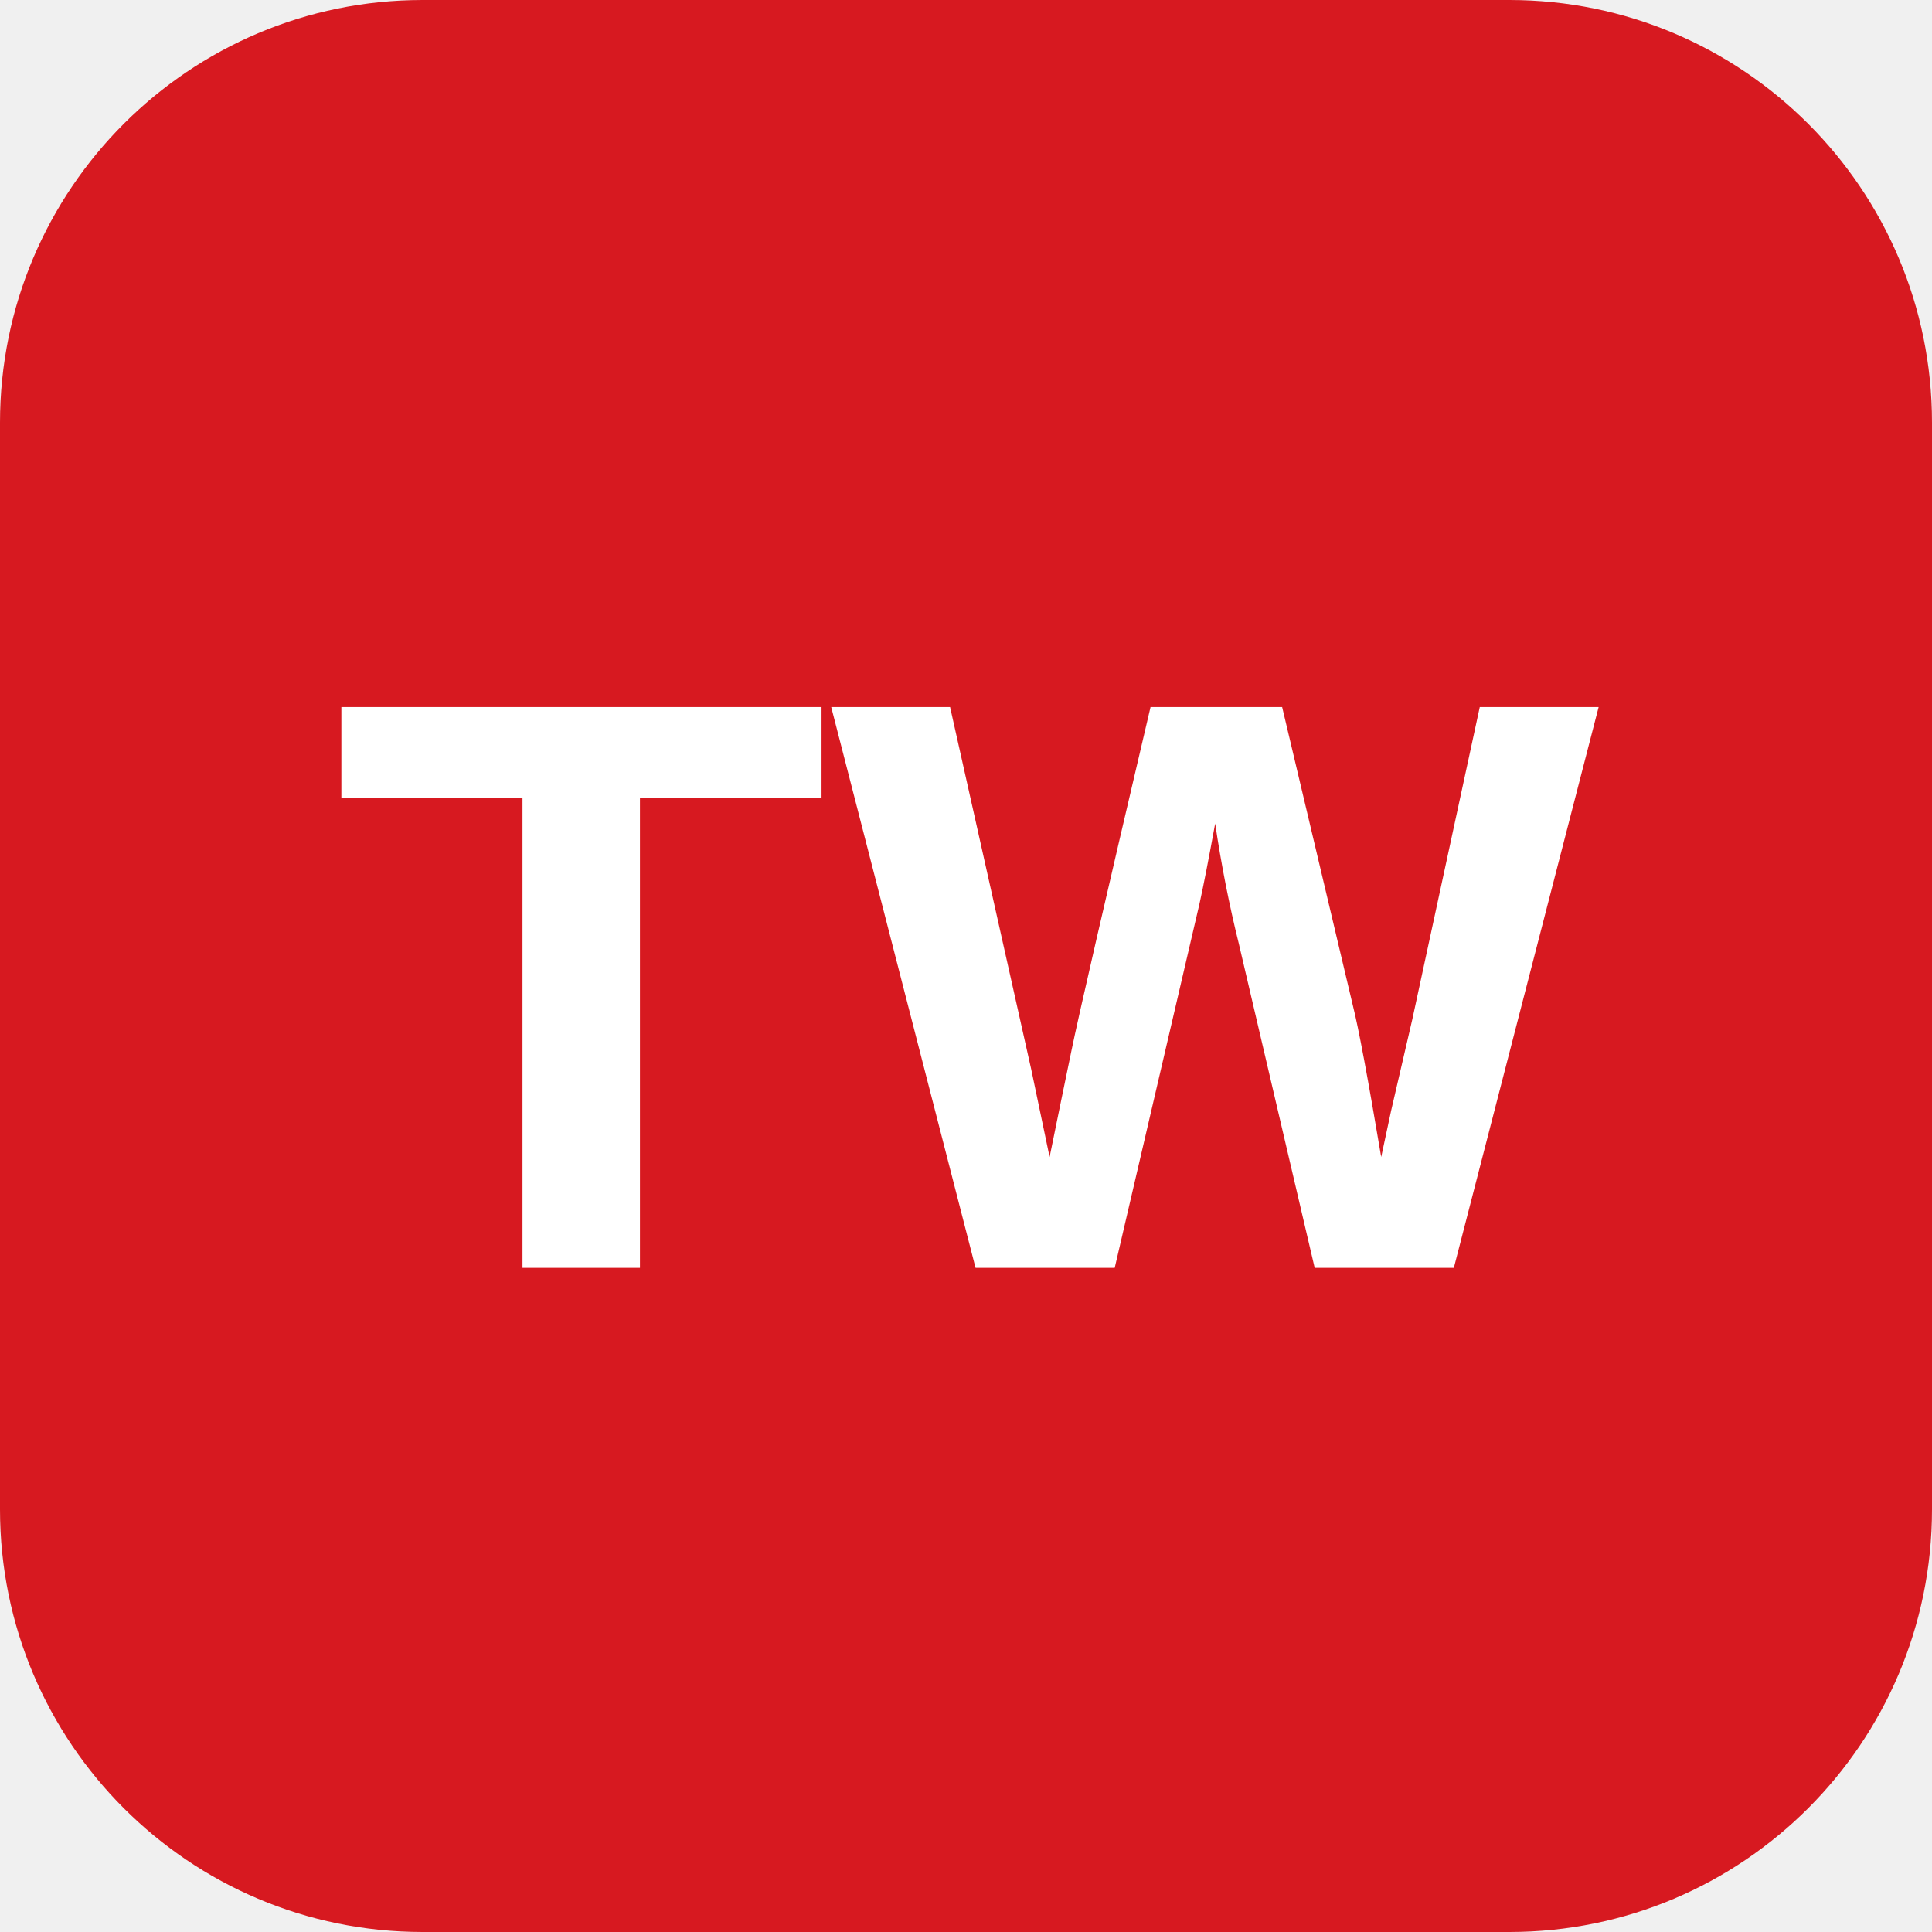
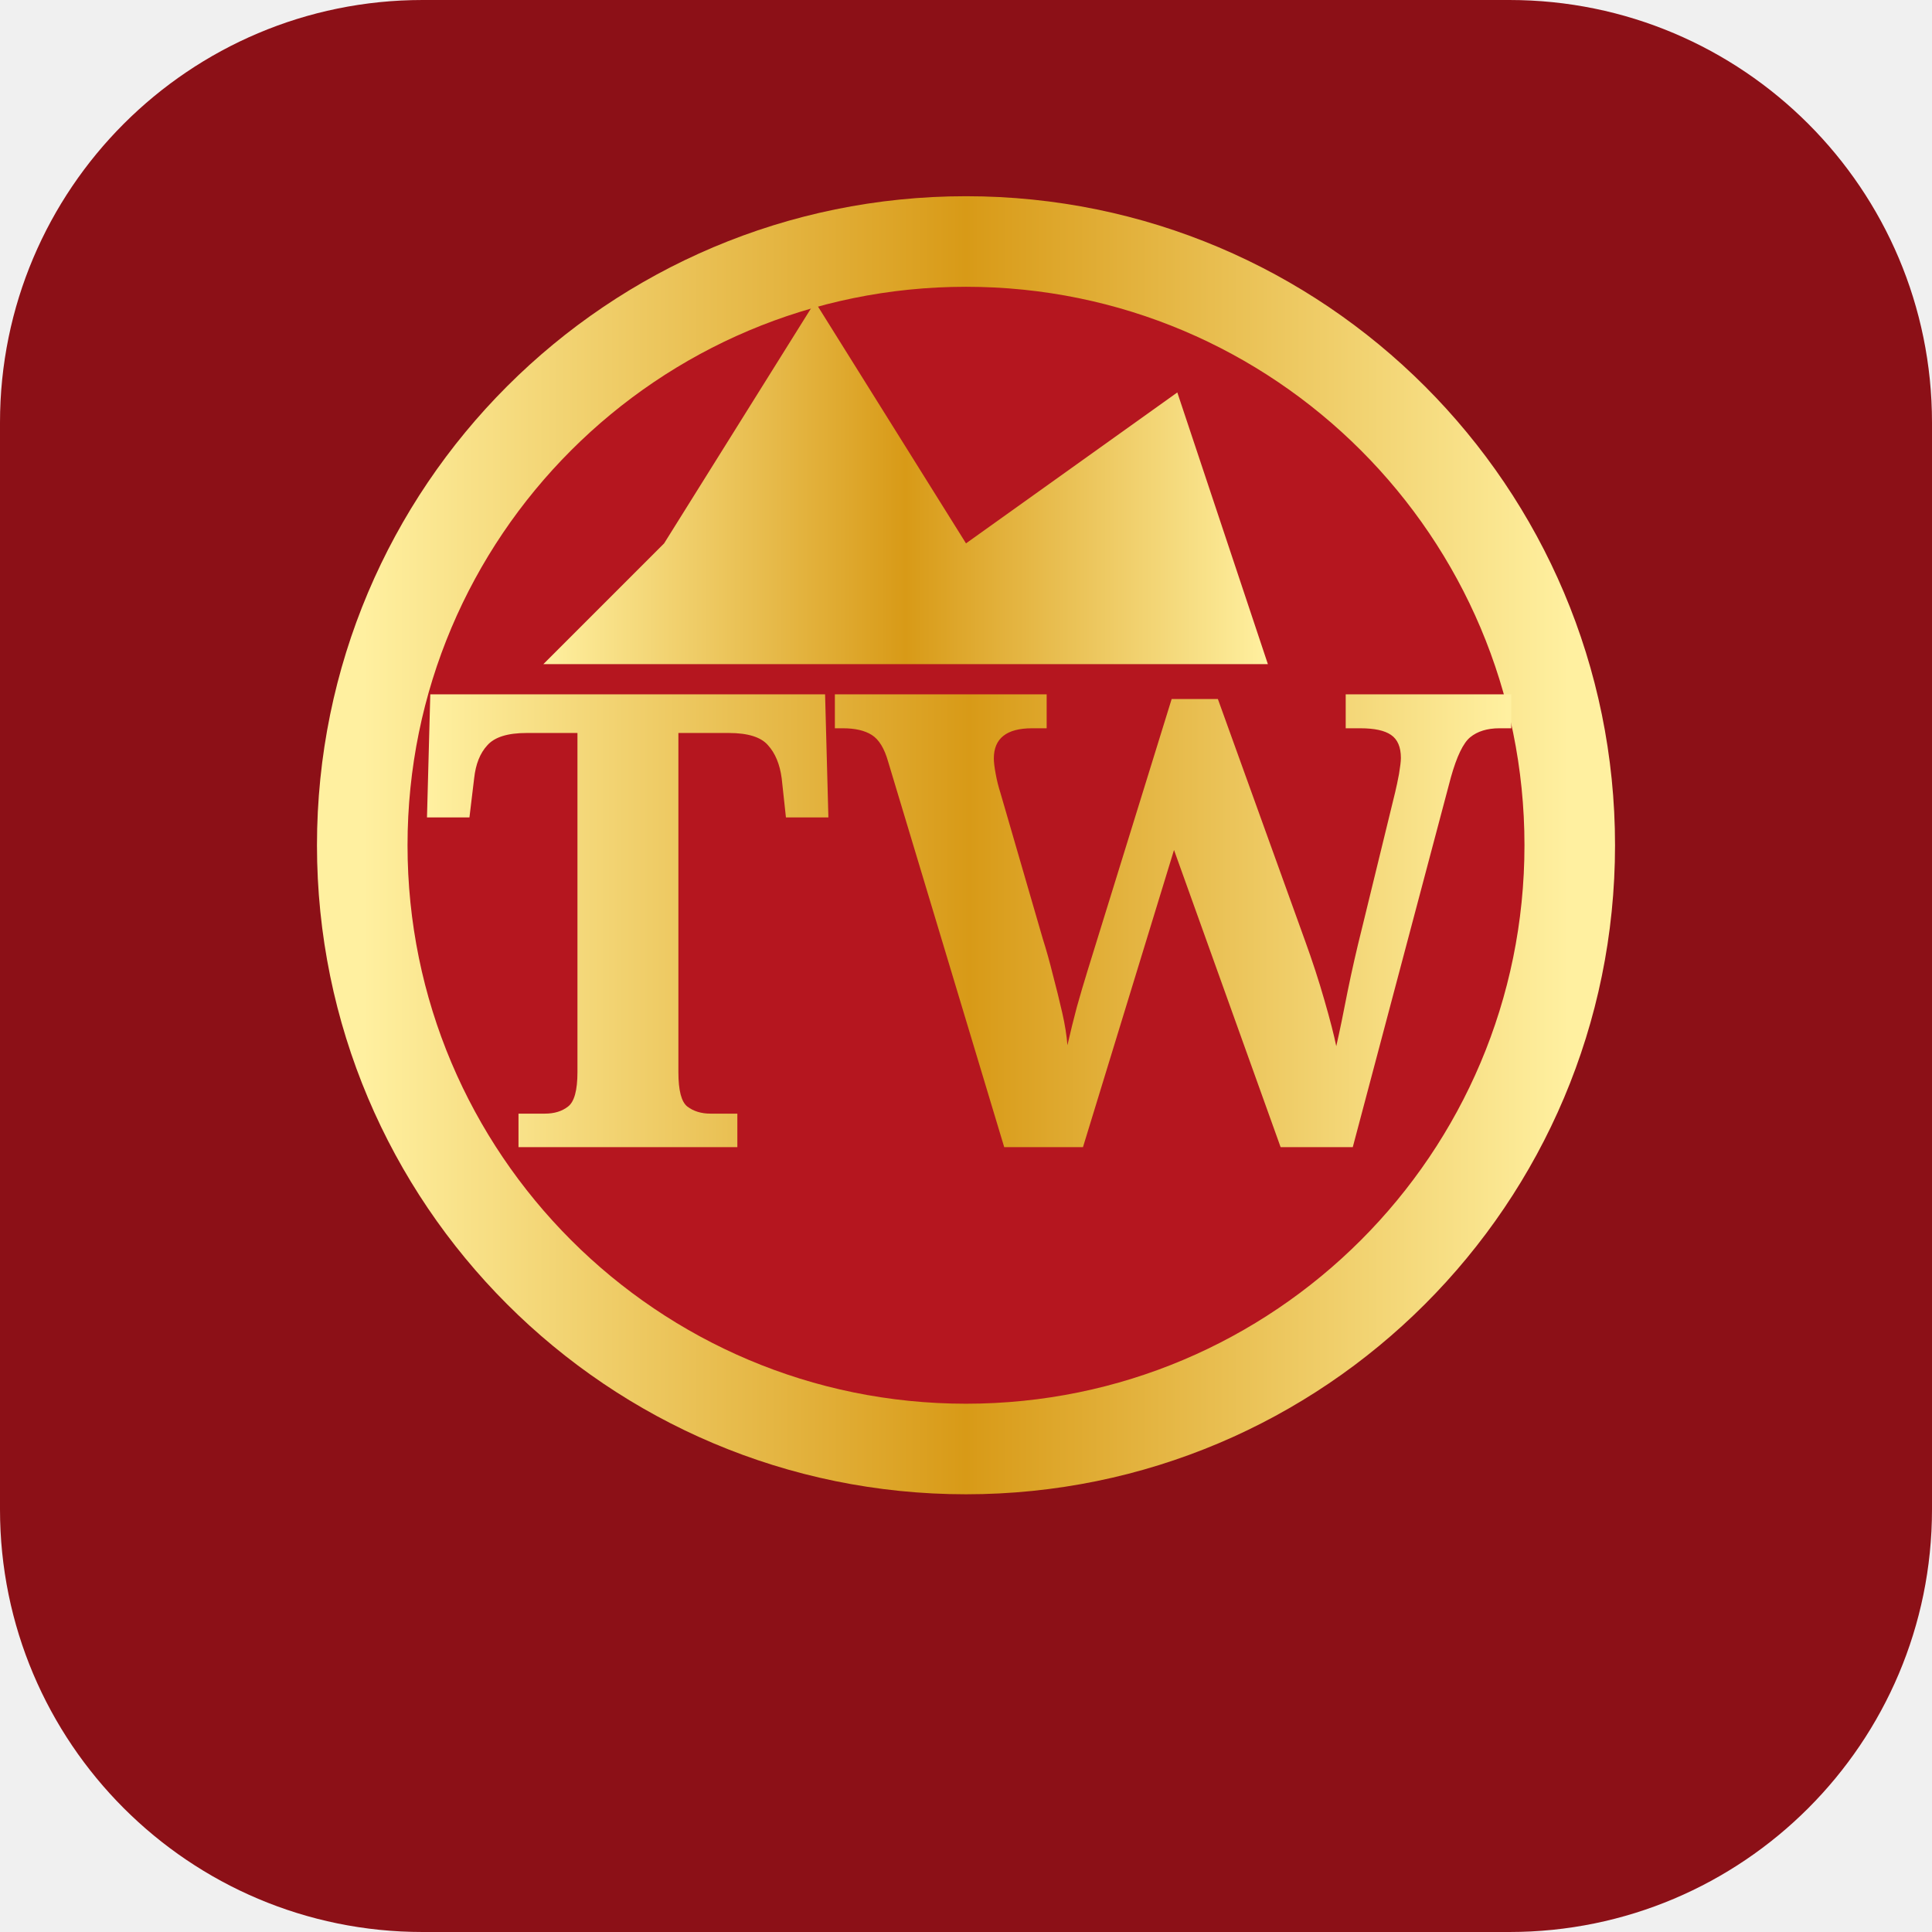
<svg xmlns="http://www.w3.org/2000/svg" viewBox="0 0 64 64">
-   <rect width="64" height="64" rx="14" fill="#d71920" />
-   <text x="32" y="42" text-anchor="middle" font-family="Arial" font-weight="900" font-size="27" fill="white">TW</text>
+   <defs>
+     <linearGradient id="g">
+       <stop stop-color="#fff0a0" />
+       <stop offset=".5" stop-color="#d89a17" />
+       <stop offset="1" stop-color="#fff0a0" />
+     </linearGradient>
+   </defs>
+   <rect width="64" height="64" rx="14" fill="#8c1017" />
+   <circle cx="32" cy="28" r="20" fill="#b5161f" stroke="url(#g)" stroke-width="3" />
+   <path d="M22 18l5-8 5 8 7-5 3 9h-24z" fill="url(#g)" />
+   <text x="32" y="38" text-anchor="middle" font-family="Georgia,serif" font-weight="900" font-size="21" fill="url(#g)">TW</text>
+   <path d="M10 49h44" stroke="url(#g)" stroke-width="3" stroke-linecap="round" />
</svg>
